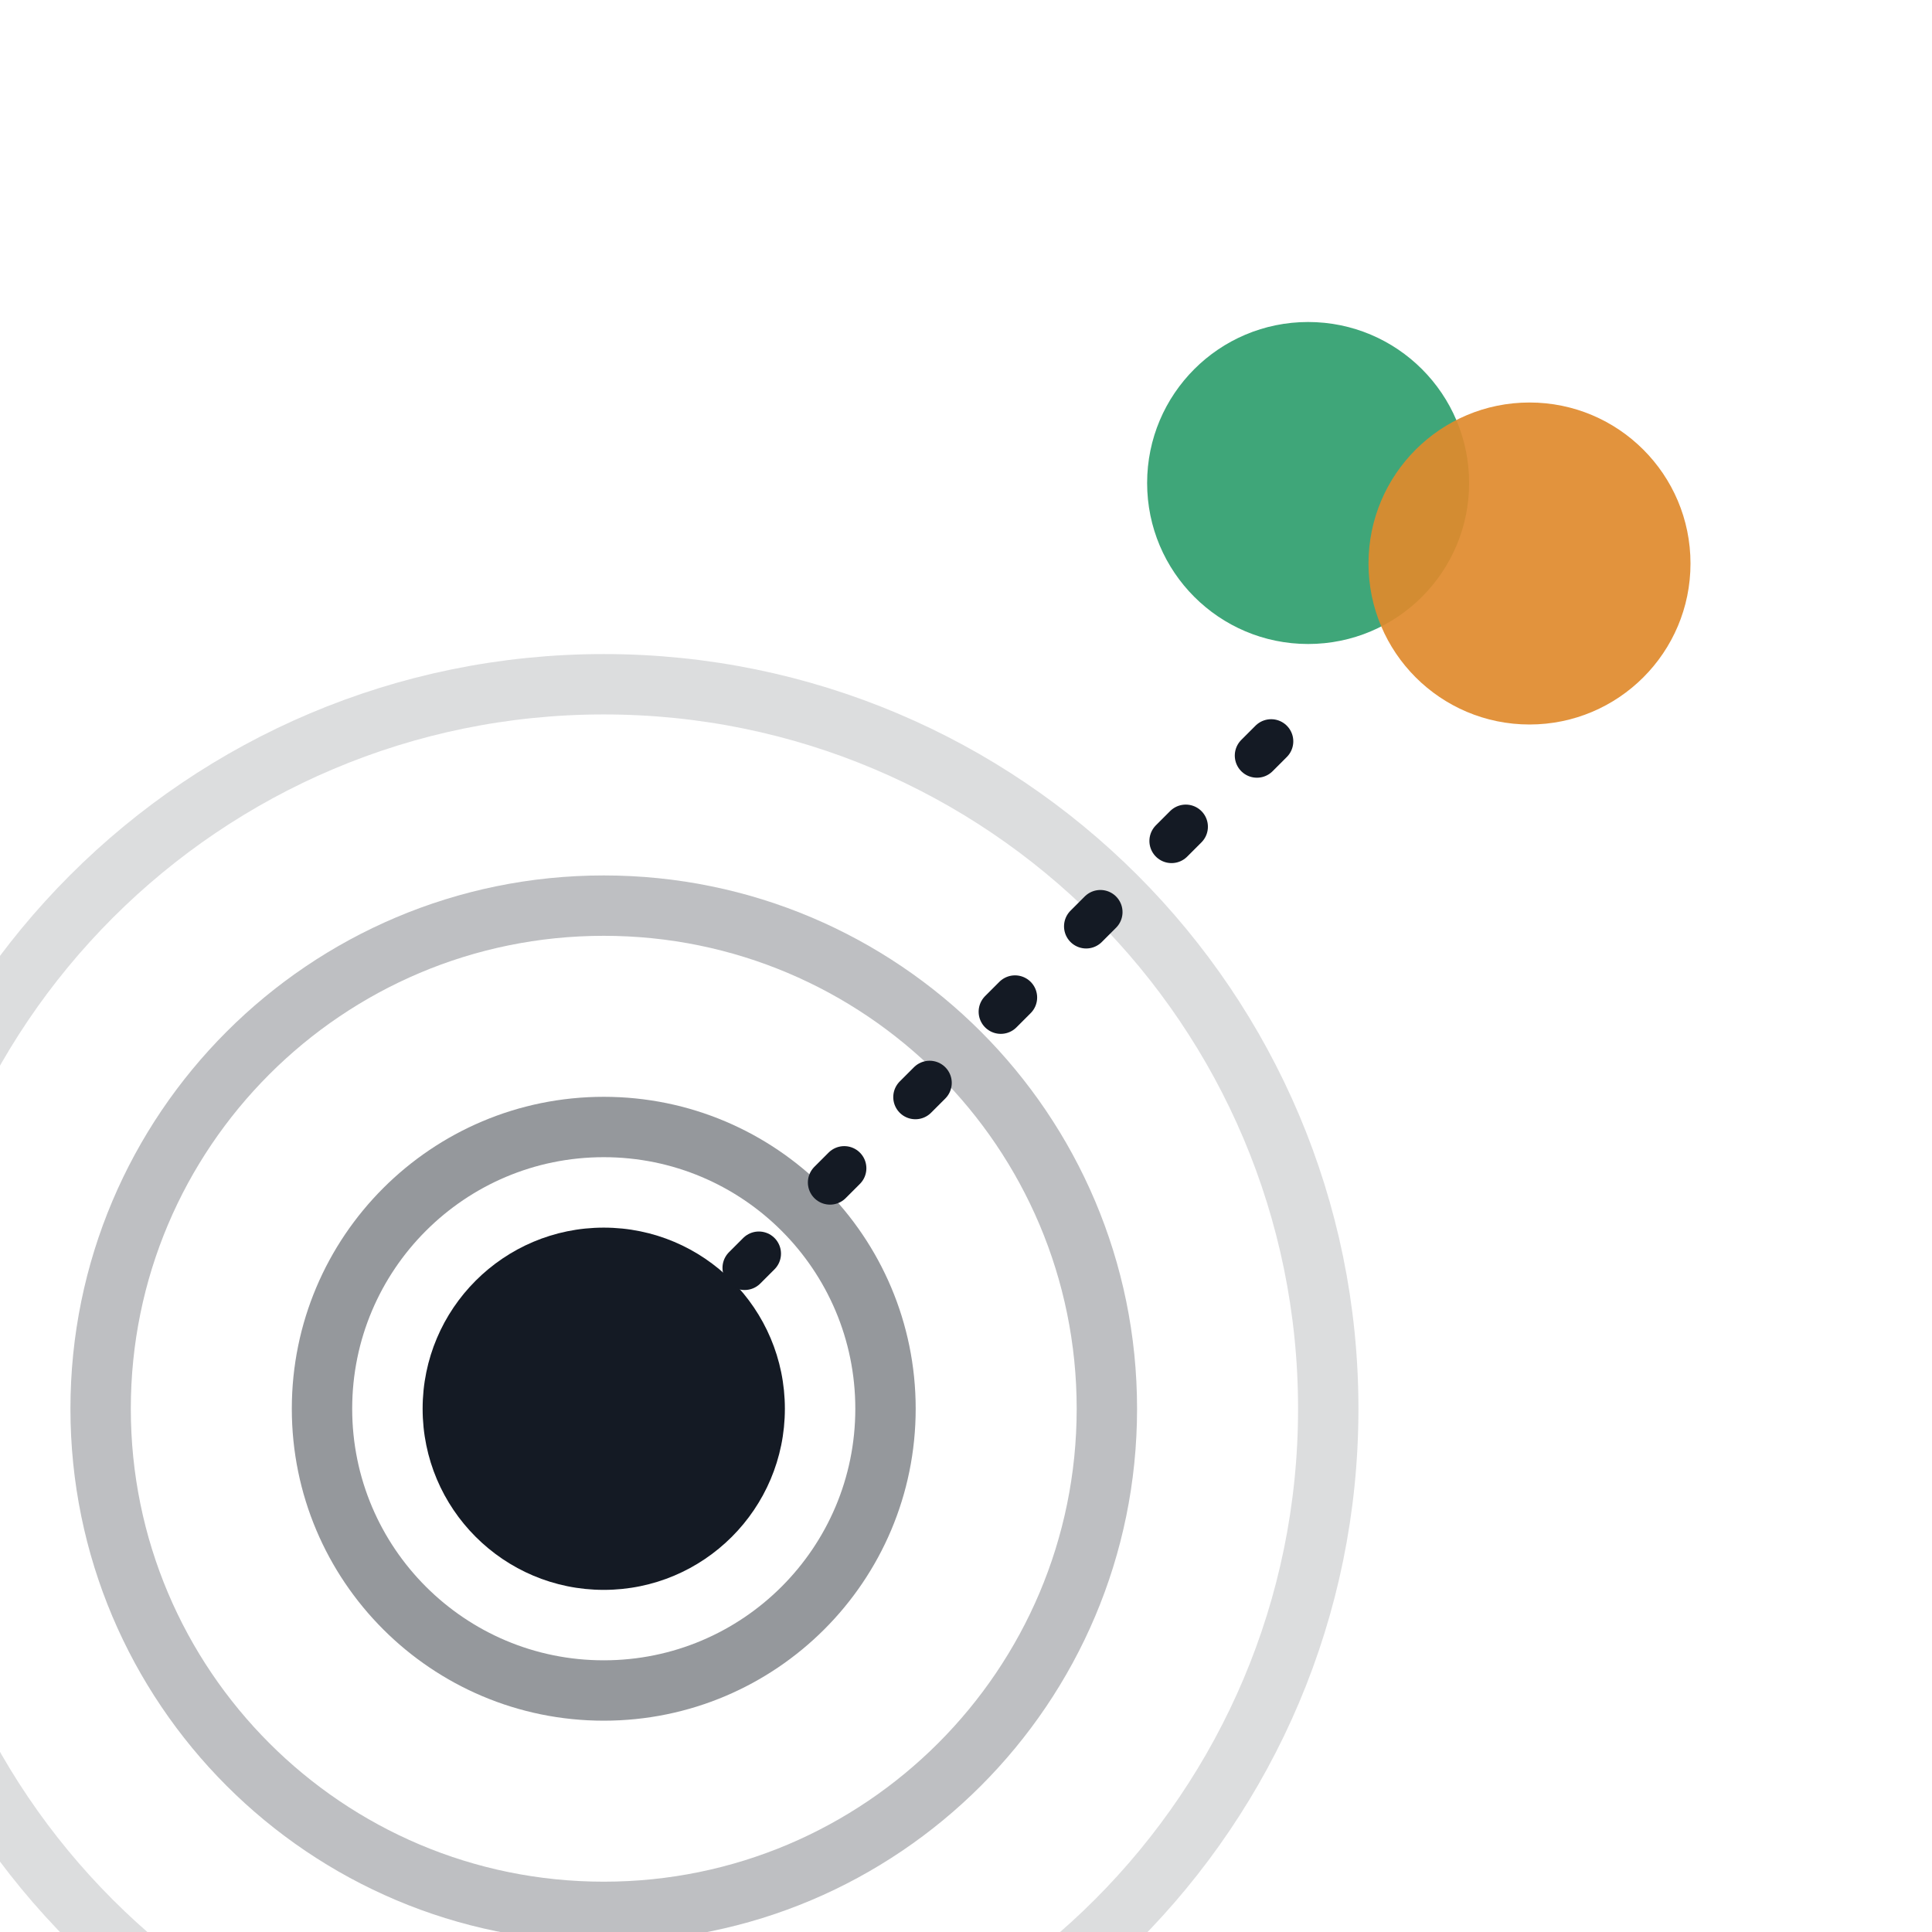
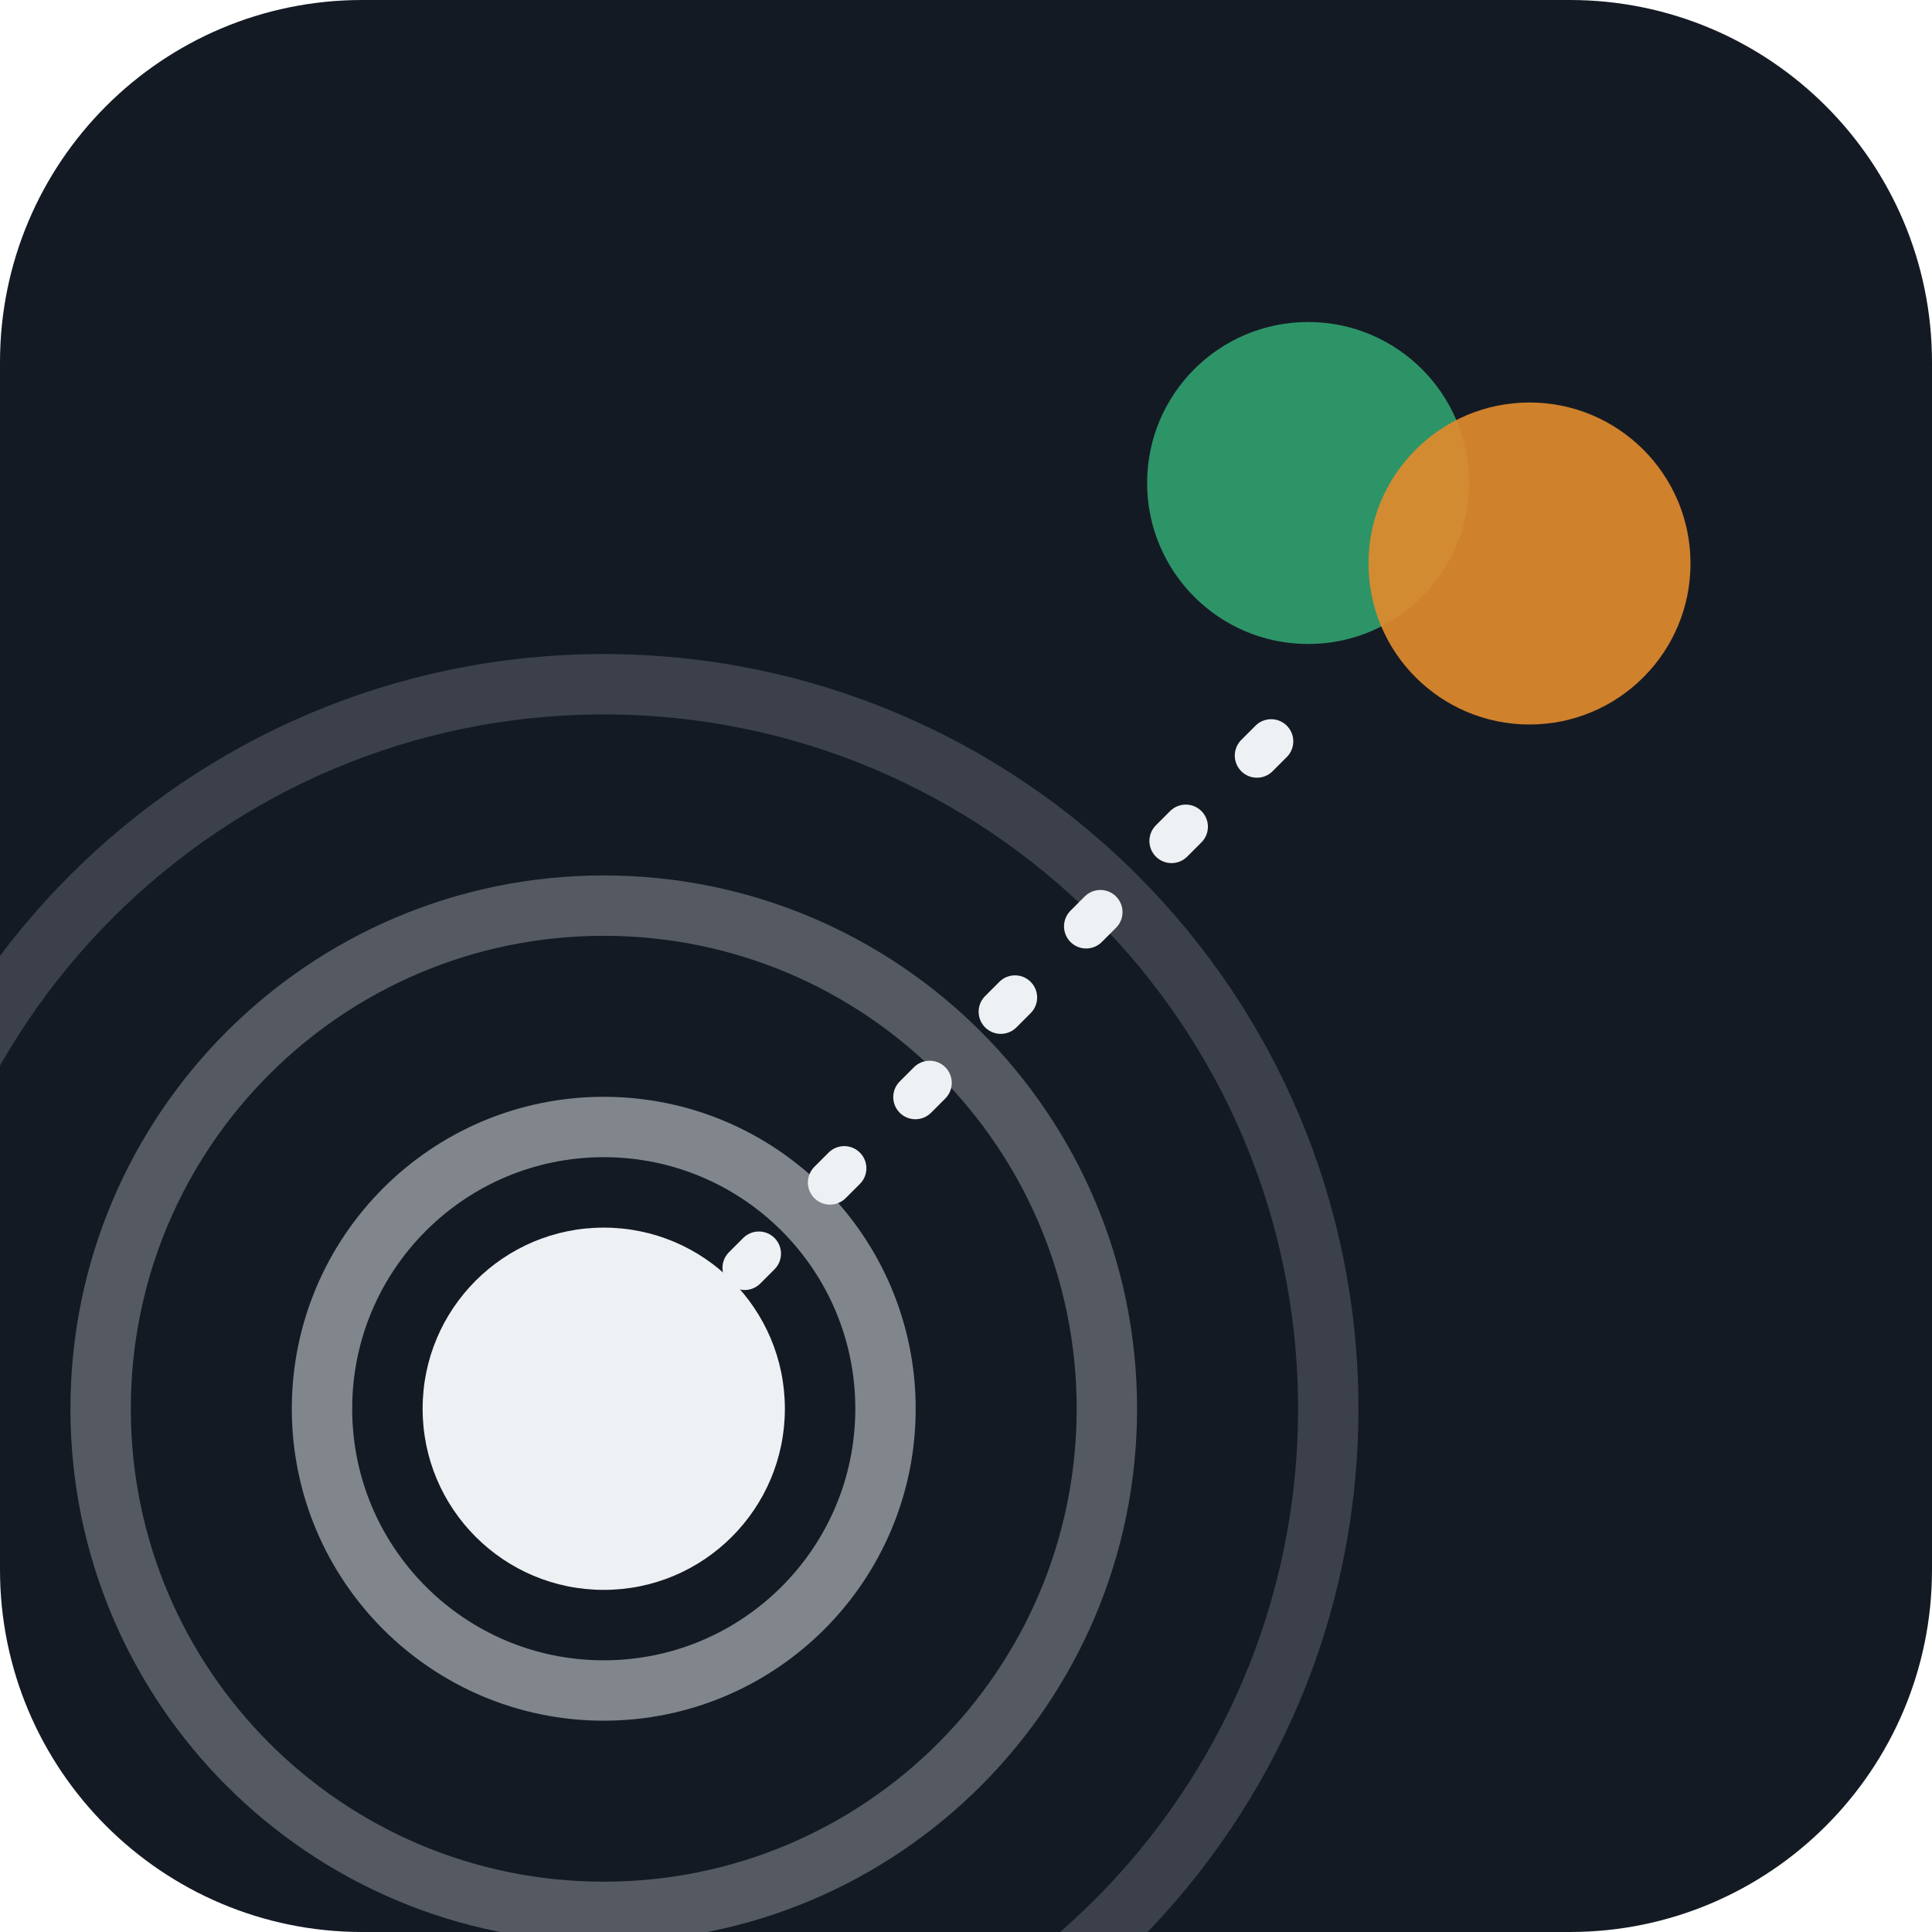
<svg xmlns="http://www.w3.org/2000/svg" viewBox="0 0 96 96">
-   <circle cx="30" cy="70" r="36" stroke="#141a24" stroke-width="3" opacity=".15" fill="none" />
-   <circle cx="30" cy="70" r="25" stroke="#141a24" stroke-width="3" opacity=".28" fill="none" />
-   <circle cx="30" cy="70" r="14" stroke="#141a24" stroke-width="3" opacity=".45" fill="none" />
-   <circle cx="30" cy="70" r="9" fill="#141a24" />
-   <line x1="37" y1="63" x2="64" y2="36" stroke="#141a24" stroke-width="2.2" stroke-dasharray="1 5" stroke-linecap="round" />
-   <circle cx="65" cy="24" r="8" fill="#2f9e6e" opacity=".92" />
-   <circle cx="76" cy="28" r="8" fill="#e08a2c" opacity=".92" />
+   <defs>
+     <clipPath id="chip-4thealthplus">
+       <rect x="0" y="0" width="96" height="96" rx="18" />
+     </clipPath>
+   </defs>
+   <rect width="96" height="96" rx="18" fill="#141a24" />
+   <g clip-path="url(#chip-4thealthplus)">
+     <circle cx="30" cy="70" r="36" stroke="#eef1f4" stroke-width="3" opacity=".18" fill="none" />
+     <circle cx="30" cy="70" r="25" stroke="#eef1f4" stroke-width="3" opacity=".3" fill="none" />
+     <circle cx="30" cy="70" r="14" stroke="#eef1f4" stroke-width="3" opacity=".5" fill="none" />
+     <circle cx="30" cy="70" r="9" fill="#eef1f4" />
+     <line x1="37" y1="63" x2="64" y2="36" stroke="#eef1f4" stroke-width="2.2" stroke-dasharray="1 5" stroke-linecap="round" />
+     <circle cx="65" cy="24" r="8" fill="#2f9e6e" opacity=".92" />
+     <circle cx="76" cy="28" r="8" fill="#e08a2c" opacity=".92" />
+   </g>
</svg>
